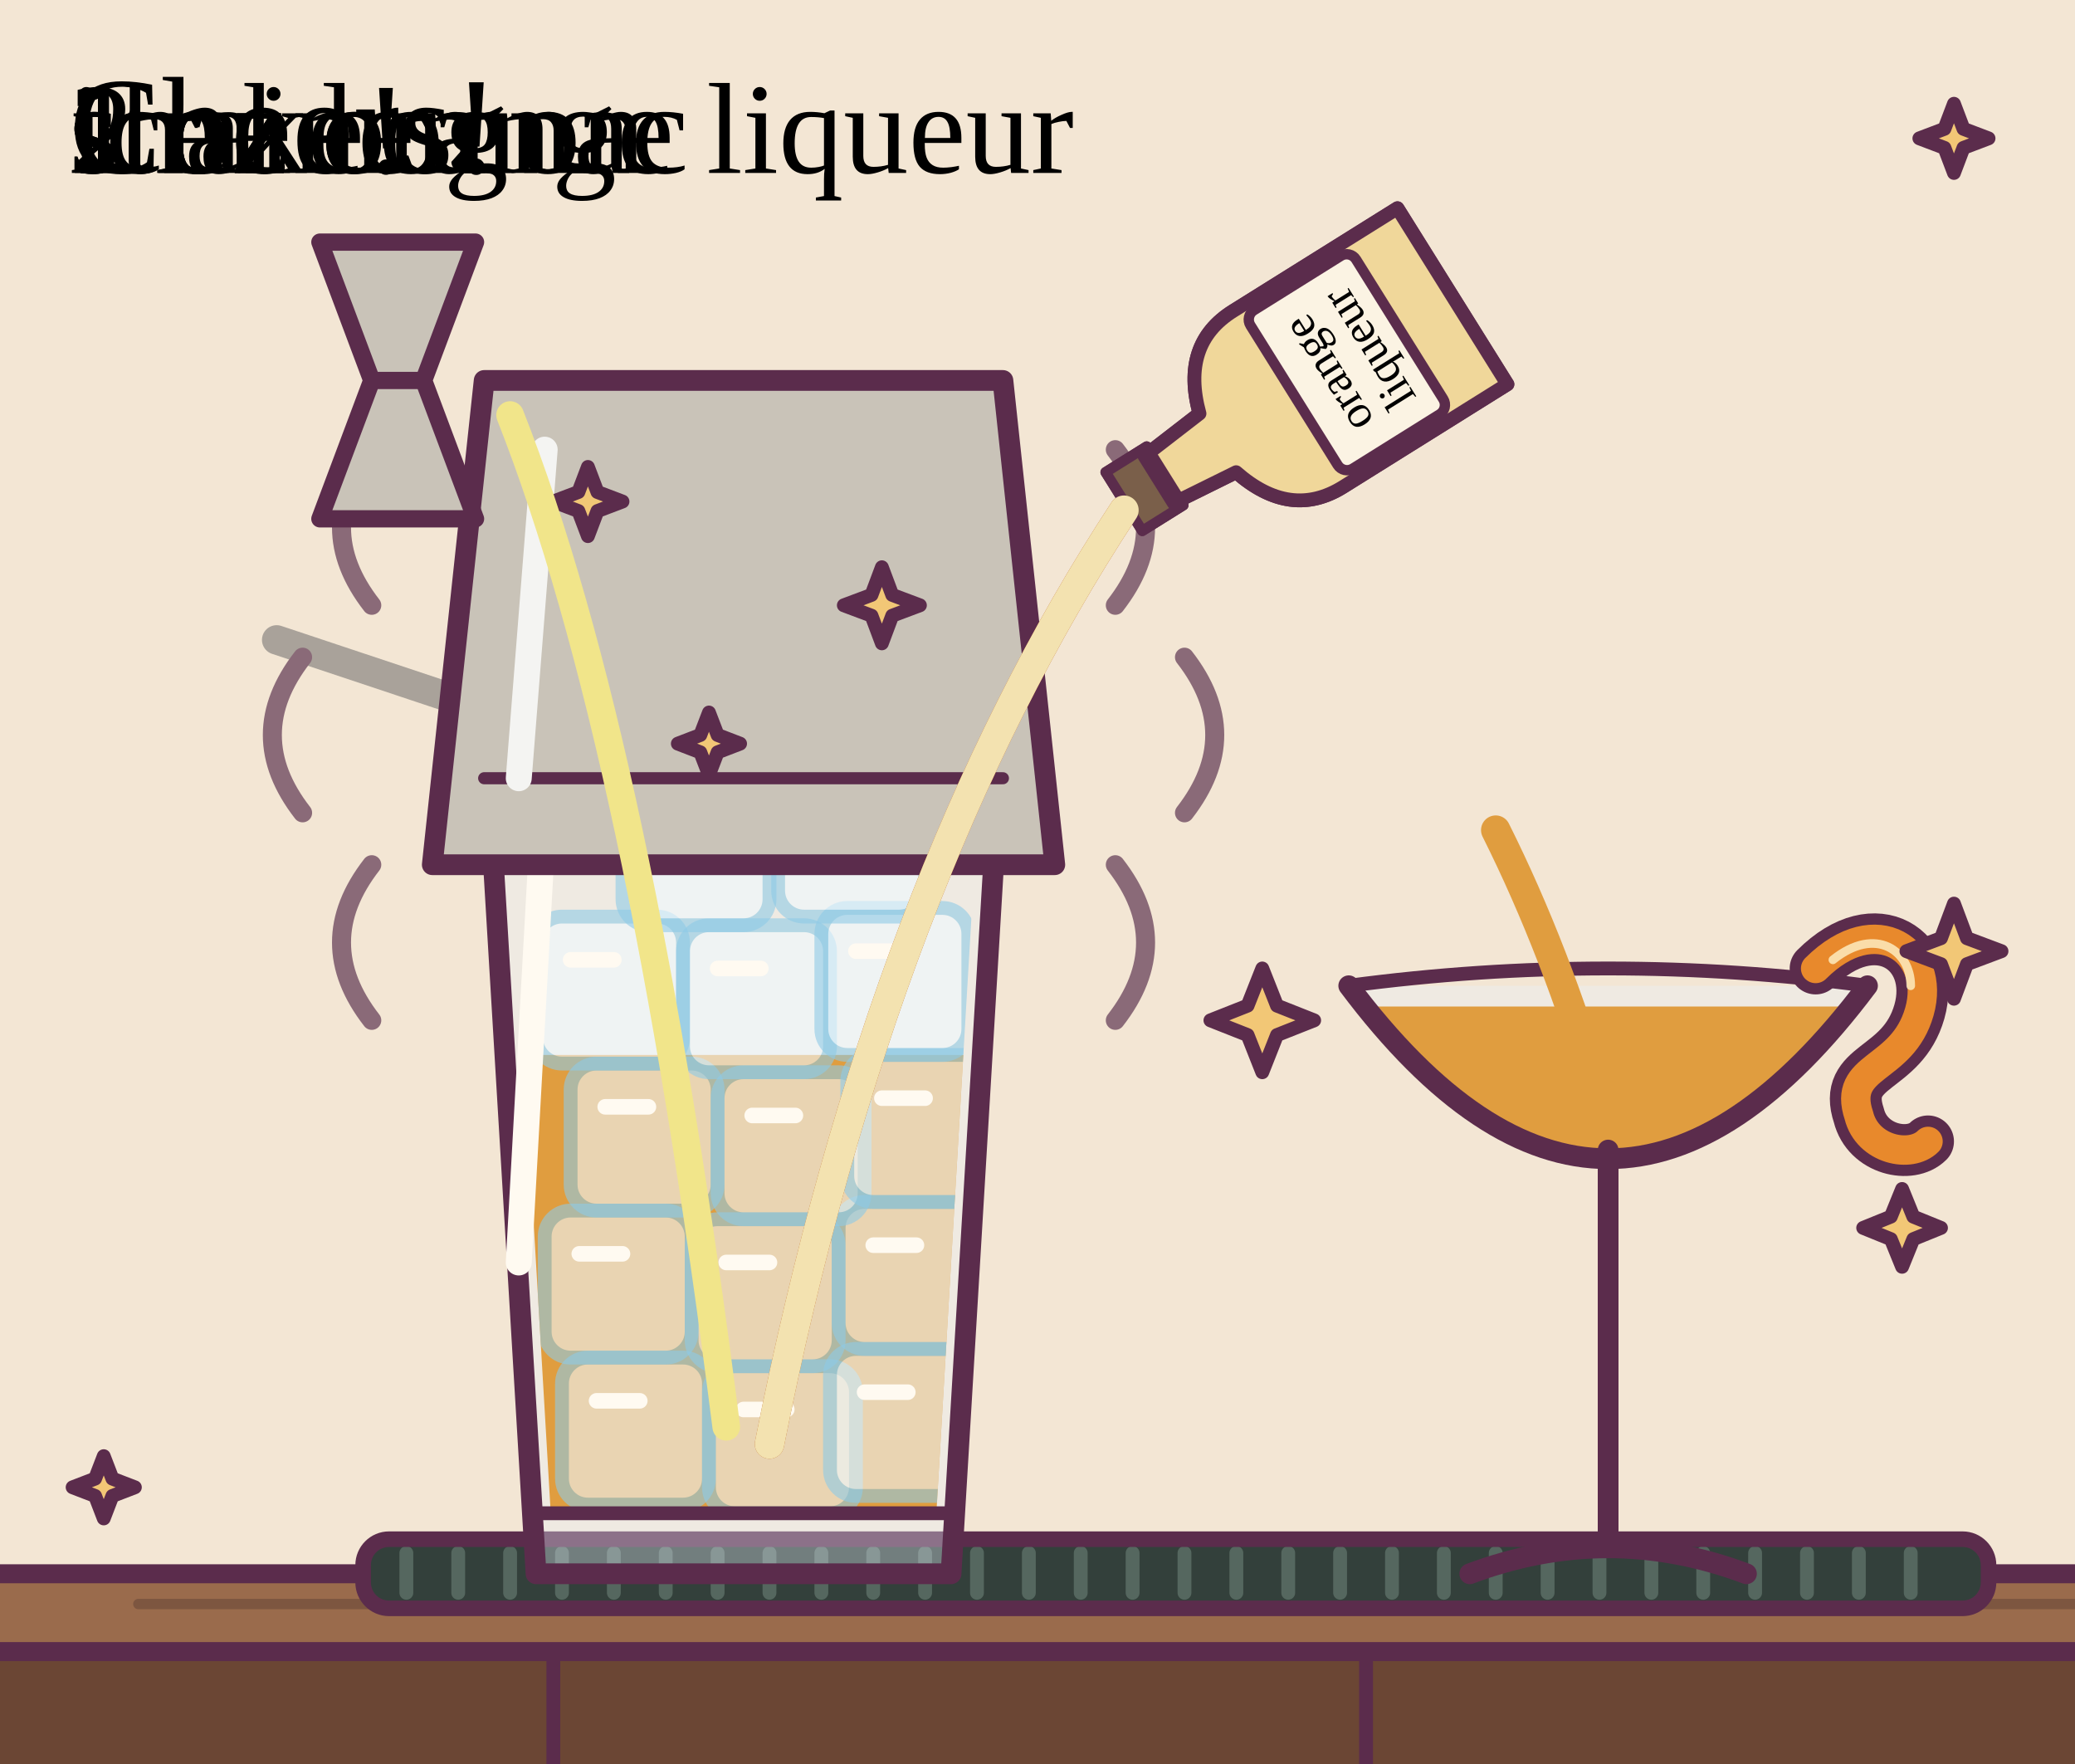
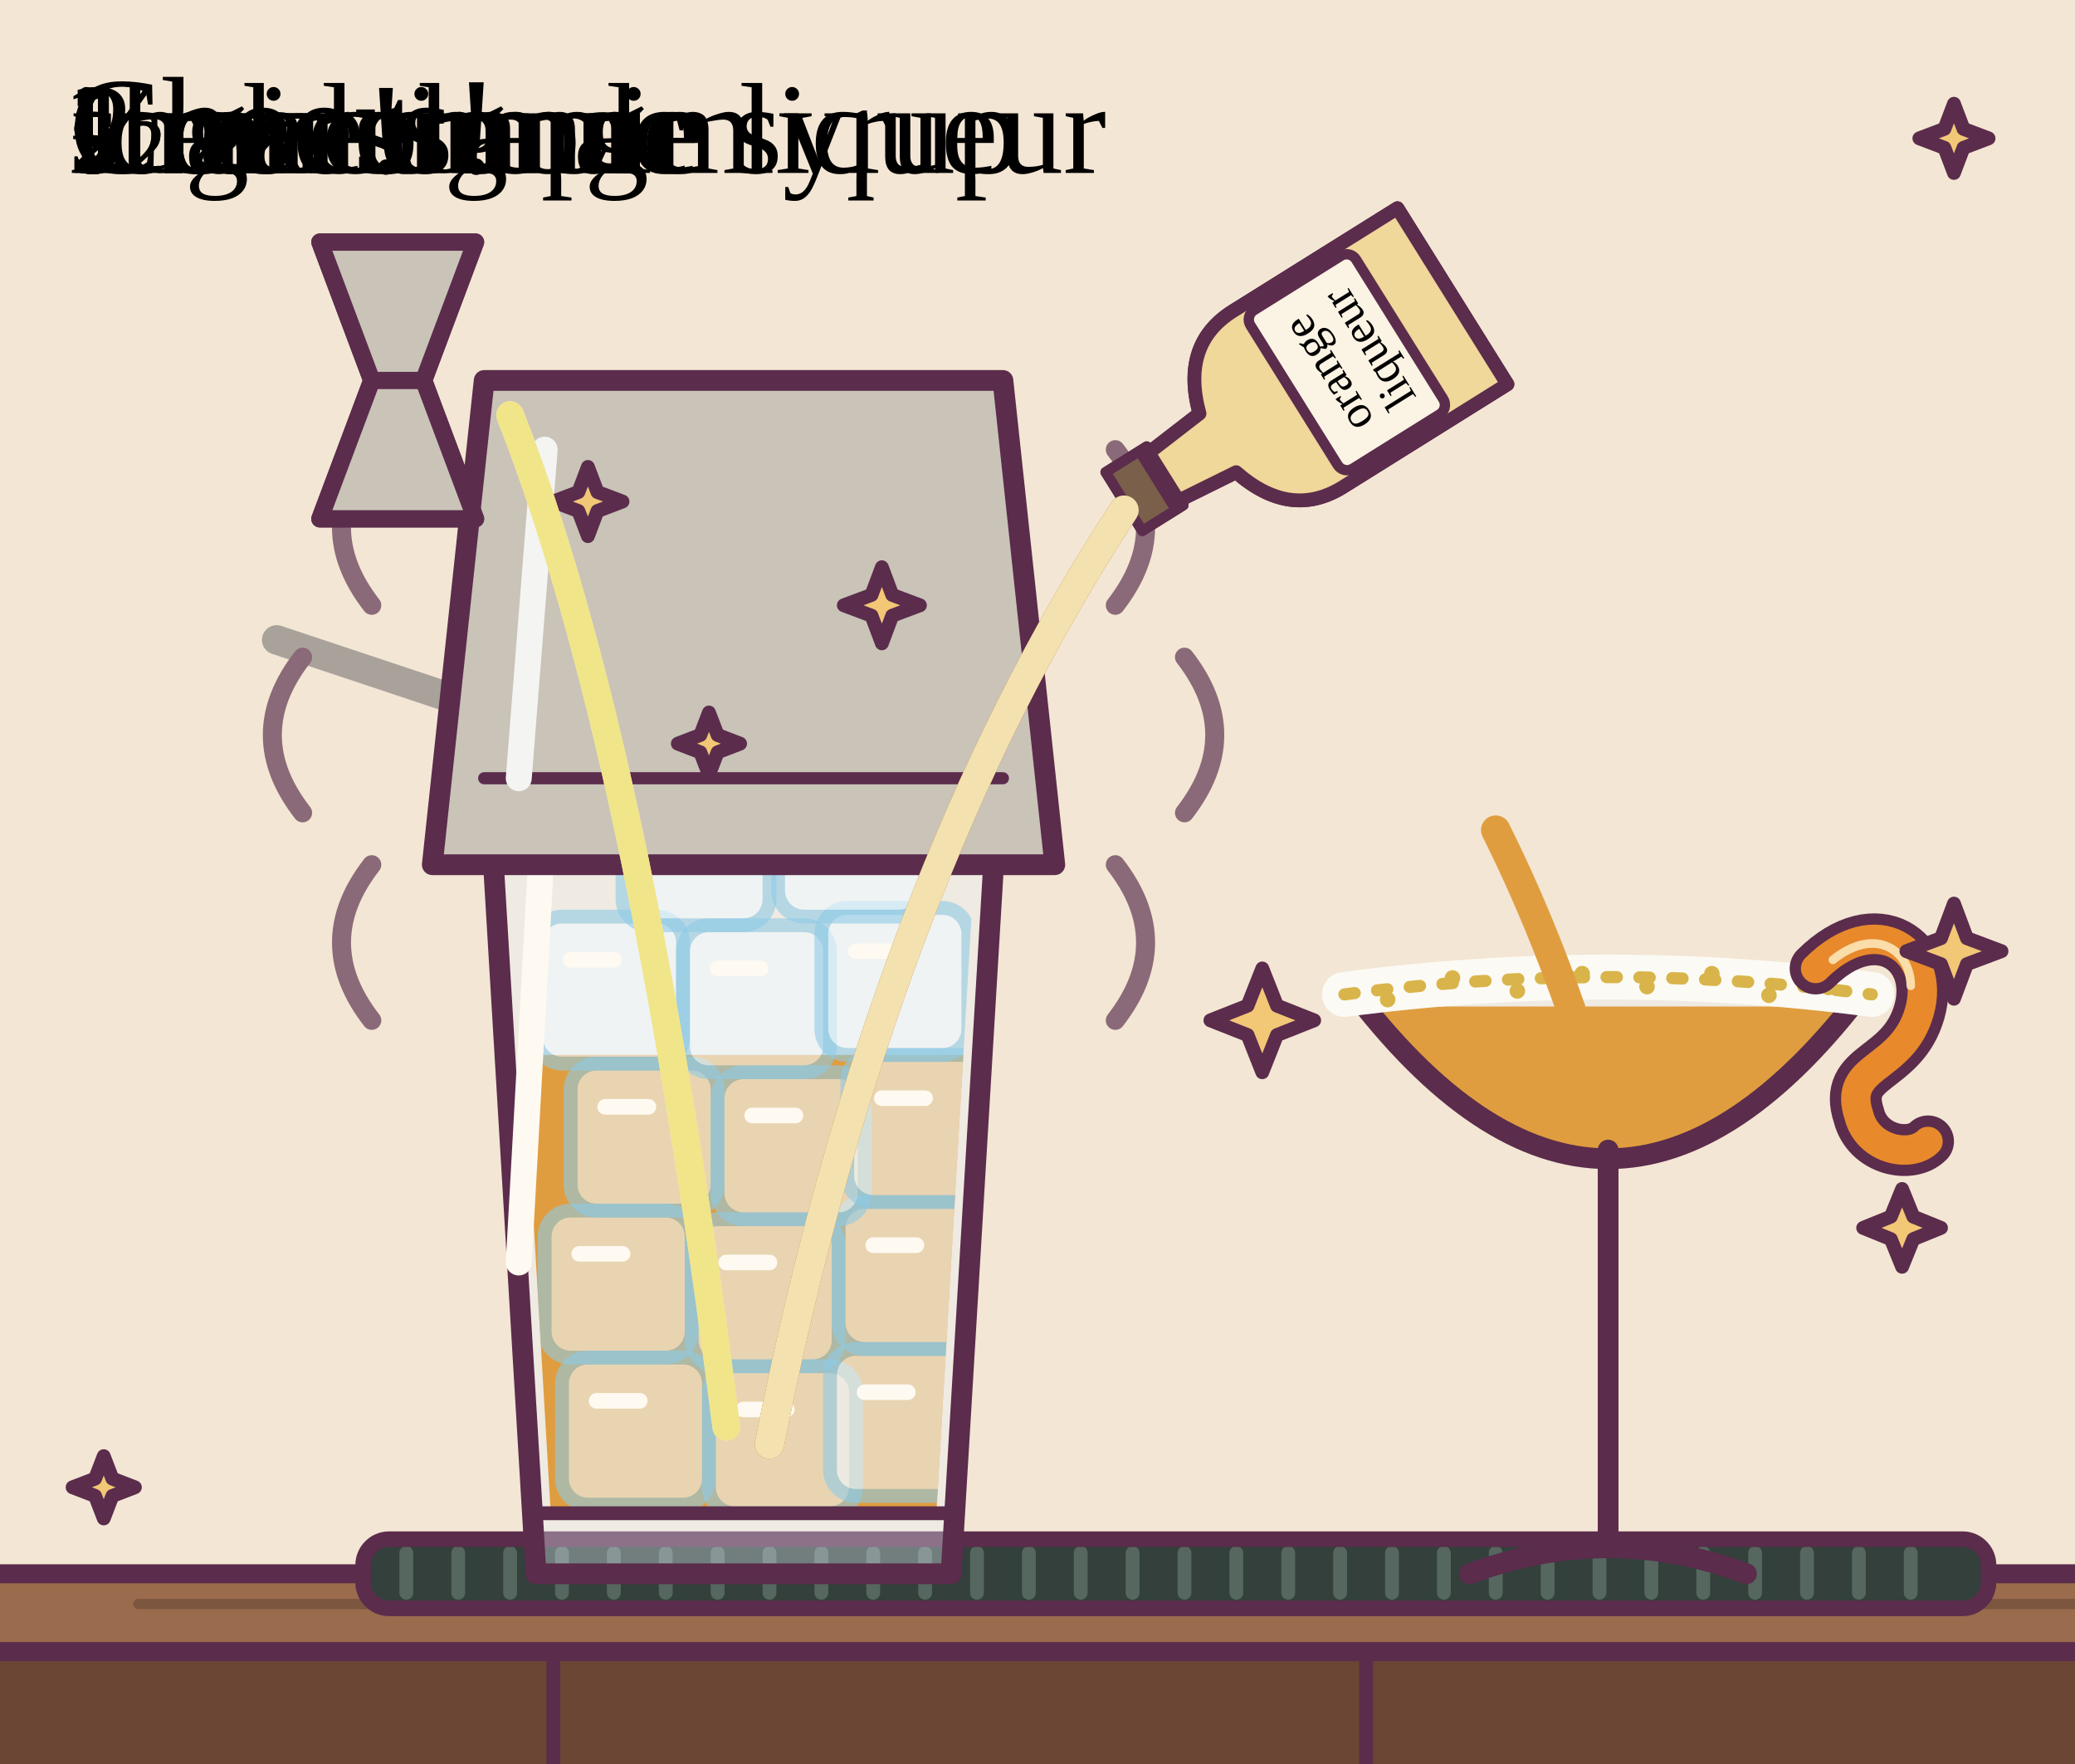
- <svg viewBox="0 0 240 204" role="img" aria-label="How to make a Sidecar, step by step: Combine ingredients. Add the cognac, orange liqueur and lemon juice to your shaker. Shake. Add ice and shake hard, until frosty cold. Serve up. Strain into a chilled coupe, no ice. Garnish. An orange twist. Cheers!">
+ <svg viewBox="0 0 240 204" role="img" aria-label="How to make a Sidecar, step by step: Sugar the rim. Rub a lemon wedge around the outside of the rim of a chilled coupe, then roll it in sugar. Combine ingredients. Add the cognac, orange liqueur, simple syrup and lemon juice to your shaker. Shake. Add ice and shake hard, until frosty cold. Serve up. Strain into the sugared coupe, no ice. Garnish. An orange twist. Cheers!">
  <g transform="translate(-104 -14)">
    <g filter="url(#wash)">
      <rect x="0" y="0" width="400" height="236" fill="#f3e6d4" />
    </g>
    <rect x="0" y="196" width="400" height="40" fill="#6e4b39" />
    <g filter="url(#wash)">
      <rect x="0" y="196" width="400" height="9" fill="#9a6b4c" />
      <rect x="0" y="205" width="400" height="31" fill="#6b4634" />
    </g>
    <g filter="url(#crayon)" fill="none" stroke="#5b2c4c" stroke-width="2.2" stroke-linecap="round" stroke-linejoin="round">
      <path d="M0 196 H400 M0 205 H400" />
      <path d="M64 205 V236" stroke-width="1.6" />
      <path d="M168 205 V236" stroke-width="1.6" />
      <path d="M262 205 V236" stroke-width="1.6" />
      <path d="M352 205 V236" stroke-width="1.6" />
      <path d="M22 199.5 h38" stroke="#7d5640" stroke-width="1.2" />
      <path d="M120 199.5 h54" stroke="#7d5640" stroke-width="1.2" />
      <path d="M230 199.5 h30" stroke="#7d5640" stroke-width="1.2" />
      <path d="M300 199.5 h46" stroke="#7d5640" stroke-width="1.2" />
    </g>
    <rect x="146" y="192" width="188" height="8" rx="3" fill="#33403b" />
    <path d="M151 193.6 v4.6" stroke="#55675f" stroke-width="1.6" stroke-linecap="round" />
    <path d="M157 193.6 v4.6" stroke="#55675f" stroke-width="1.6" stroke-linecap="round" />
    <path d="M163 193.6 v4.6" stroke="#55675f" stroke-width="1.6" stroke-linecap="round" />
    <path d="M169 193.6 v4.6" stroke="#55675f" stroke-width="1.6" stroke-linecap="round" />
    <path d="M175 193.6 v4.6" stroke="#55675f" stroke-width="1.6" stroke-linecap="round" />
    <path d="M181 193.6 v4.6" stroke="#55675f" stroke-width="1.6" stroke-linecap="round" />
    <path d="M187 193.6 v4.6" stroke="#55675f" stroke-width="1.6" stroke-linecap="round" />
    <path d="M193 193.6 v4.6" stroke="#55675f" stroke-width="1.6" stroke-linecap="round" />
    <path d="M199 193.6 v4.6" stroke="#55675f" stroke-width="1.6" stroke-linecap="round" />
    <path d="M205 193.6 v4.6" stroke="#55675f" stroke-width="1.6" stroke-linecap="round" />
    <path d="M211 193.6 v4.6" stroke="#55675f" stroke-width="1.6" stroke-linecap="round" />
    <path d="M217 193.6 v4.6" stroke="#55675f" stroke-width="1.6" stroke-linecap="round" />
    <path d="M223 193.6 v4.6" stroke="#55675f" stroke-width="1.6" stroke-linecap="round" />
    <path d="M229 193.6 v4.6" stroke="#55675f" stroke-width="1.6" stroke-linecap="round" />
    <path d="M235 193.6 v4.6" stroke="#55675f" stroke-width="1.6" stroke-linecap="round" />
    <path d="M241 193.6 v4.6" stroke="#55675f" stroke-width="1.6" stroke-linecap="round" />
    <path d="M247 193.6 v4.6" stroke="#55675f" stroke-width="1.6" stroke-linecap="round" />
    <path d="M253 193.6 v4.6" stroke="#55675f" stroke-width="1.6" stroke-linecap="round" />
    <path d="M259 193.6 v4.6" stroke="#55675f" stroke-width="1.6" stroke-linecap="round" />
    <path d="M265 193.6 v4.6" stroke="#55675f" stroke-width="1.6" stroke-linecap="round" />
    <path d="M271 193.6 v4.6" stroke="#55675f" stroke-width="1.6" stroke-linecap="round" />
    <path d="M277 193.6 v4.6" stroke="#55675f" stroke-width="1.6" stroke-linecap="round" />
    <path d="M283 193.6 v4.6" stroke="#55675f" stroke-width="1.6" stroke-linecap="round" />
    <path d="M289 193.6 v4.6" stroke="#55675f" stroke-width="1.6" stroke-linecap="round" />
    <path d="M295 193.6 v4.6" stroke="#55675f" stroke-width="1.6" stroke-linecap="round" />
    <path d="M301 193.6 v4.6" stroke="#55675f" stroke-width="1.6" stroke-linecap="round" />
    <path d="M307 193.6 v4.6" stroke="#55675f" stroke-width="1.6" stroke-linecap="round" />
    <path d="M313 193.6 v4.6" stroke="#55675f" stroke-width="1.6" stroke-linecap="round" />
    <path d="M319 193.6 v4.6" stroke="#55675f" stroke-width="1.6" stroke-linecap="round" />
    <path d="M325 193.6 v4.6" stroke="#55675f" stroke-width="1.6" stroke-linecap="round" />
    <g filter="url(#crayon)" fill="none" stroke="#5b2c4c" stroke-width="2.6" stroke-linecap="round" stroke-linejoin="round">
      <rect x="146" y="192" width="188" height="8" rx="3" stroke-width="1.8" />
    </g>
    <g class="twinkle d2" style="transform-origin:330px 30px">
      <path d="M330 26 L331.1 28.9 L334 30 L331.1 31.1 L330 34 L328.9 31.1 L326 30 L328.9 28.9Z" fill="#f2c776" stroke="#5b2c4c" stroke-width="1.6" stroke-linejoin="round" />
    </g>
    <g class="twinkle d3" style="transform-origin:116px 186px">
      <path d="M116 182.4 L117 185 L119.6 186 L117 187 L116 189.6 L115 187 L112.4 186 L115 185Z" fill="#f2c776" stroke="#5b2c4c" stroke-width="1.6" stroke-linejoin="round" />
    </g>
-     <g class="mix28">
-       <g class="tip27" style="transform-origin:220px 96px">
-         <g class="shk26" style="transform-origin:190px 116px">
+     <g class="mix30">
+       <g class="tip29" style="transform-origin:220px 96px">
+         <g class="shk28" style="transform-origin:190px 116px">
          <g filter="url(#wash)">
            <path d="M160 96 L220 96 L214 196 L166 196Z" fill="#e7f1fb" opacity=".35" />
          </g>
          <clipPath id="sidecar-mx">
            <path d="M162.4 99 L217.6 99 L212.3 189 L167.7 189Z" />
          </clipPath>
          <g clip-path="url(#sidecar-mx)">
            <g filter="url(#wash)">
-               <g class="ml4" style="transform-origin:190px 190px">
+               <g class="ml5" style="transform-origin:190px 190px">
                <rect x="158" y="169.5" width="64" height="20.5" fill="#b8621f" />
              </g>
-               <g class="ml5" style="transform-origin:190px 170px">
-                 <rect x="158" y="159.5" width="64" height="10.5" fill="#f3e2b0" />
-               </g>
-               <g class="ml6" style="transform-origin:190px 160px">
+               <g class="ml6" style="transform-origin:190px 170px">
+                 <rect x="158" y="164.5" width="64" height="5.5" fill="#f3e2b0" />
+               </g>
+               <g class="ml7" style="transform-origin:190px 165px">
+                 <rect x="158" y="159.5" width="64" height="5.5" fill="#f3e9c4" />
+               </g>
+               <g class="ml8" style="transform-origin:190px 160px">
                <rect x="158" y="149.5" width="64" height="10.5" fill="#f1e58a" />
              </g>
-               <g class="mixed7" style="transform-origin:190px 190px">
+               <g class="mixed9" style="transform-origin:190px 190px">
                <rect x="158" y="136" width="64" height="54" fill="#e09d3f" />
              </g>
            </g>
-             <g class="mice8" style="transform-origin:177.5px 179.5px">
+             <g class="mice10" style="transform-origin:177.5px 179.5px">
              <rect x="169" y="171" width="17" height="17" rx="3" fill="#eef8ff" opacity=".6" stroke="#8ecae6" stroke-width="1.6" />
              <path d="M173 176 h5" stroke="#fffaf1" stroke-width="1.8" stroke-linecap="round" />
            </g>
-             <g class="mice9" style="transform-origin:194.5px 180.5px">
+             <g class="mice11" style="transform-origin:194.5px 180.5px">
              <rect x="186" y="172" width="17" height="17" rx="3" fill="#eef8ff" opacity=".6" stroke="#8ecae6" stroke-width="1.6" />
              <path d="M190 177 h5" stroke="#fffaf1" stroke-width="1.8" stroke-linecap="round" />
            </g>
-             <g class="mice10" style="transform-origin:208.5px 178.5px">
+             <g class="mice12" style="transform-origin:208.5px 178.5px">
              <rect x="200" y="170" width="17" height="17" rx="3" fill="#eef8ff" opacity=".6" stroke="#8ecae6" stroke-width="1.6" />
              <path d="M204 175 h5" stroke="#fffaf1" stroke-width="1.8" stroke-linecap="round" />
            </g>
-             <g class="mice11" style="transform-origin:175.5px 162.5px">
+             <g class="mice13" style="transform-origin:175.5px 162.5px">
              <rect x="167" y="154" width="17" height="17" rx="3" fill="#eef8ff" opacity=".6" stroke="#8ecae6" stroke-width="1.6" />
              <path d="M171 159 h5" stroke="#fffaf1" stroke-width="1.8" stroke-linecap="round" />
            </g>
-             <g class="mice12" style="transform-origin:192.5px 163.5px">
+             <g class="mice14" style="transform-origin:192.5px 163.5px">
              <rect x="184" y="155" width="17" height="17" rx="3" fill="#eef8ff" opacity=".6" stroke="#8ecae6" stroke-width="1.6" />
              <path d="M188 160 h5" stroke="#fffaf1" stroke-width="1.8" stroke-linecap="round" />
            </g>
-             <g class="mice13" style="transform-origin:209.5px 161.5px">
+             <g class="mice15" style="transform-origin:209.5px 161.5px">
              <rect x="201" y="153" width="17" height="17" rx="3" fill="#eef8ff" opacity=".6" stroke="#8ecae6" stroke-width="1.6" />
              <path d="M205 158 h5" stroke="#fffaf1" stroke-width="1.8" stroke-linecap="round" />
            </g>
-             <g class="mice14" style="transform-origin:178.5px 145.5px">
+             <g class="mice16" style="transform-origin:178.5px 145.5px">
              <rect x="170" y="137" width="17" height="17" rx="3" fill="#eef8ff" opacity=".6" stroke="#8ecae6" stroke-width="1.6" />
              <path d="M174 142 h5" stroke="#fffaf1" stroke-width="1.8" stroke-linecap="round" />
            </g>
-             <g class="mice15" style="transform-origin:195.5px 146.5px">
+             <g class="mice17" style="transform-origin:195.5px 146.5px">
              <rect x="187" y="138" width="17" height="17" rx="3" fill="#eef8ff" opacity=".6" stroke="#8ecae6" stroke-width="1.6" />
              <path d="M191 143 h5" stroke="#fffaf1" stroke-width="1.8" stroke-linecap="round" />
            </g>
-             <g class="mice16" style="transform-origin:210.5px 144.5px">
+             <g class="mice18" style="transform-origin:210.5px 144.5px">
              <rect x="202" y="136" width="17" height="17" rx="3" fill="#eef8ff" opacity=".6" stroke="#8ecae6" stroke-width="1.6" />
              <path d="M206 141 h5" stroke="#fffaf1" stroke-width="1.8" stroke-linecap="round" />
            </g>
-             <g class="mice17" style="transform-origin:174.5px 128.5px">
+             <g class="mice19" style="transform-origin:174.5px 128.5px">
              <rect x="166" y="120" width="17" height="17" rx="3" fill="#eef8ff" opacity=".6" stroke="#8ecae6" stroke-width="1.6" />
              <path d="M170 125 h5" stroke="#fffaf1" stroke-width="1.8" stroke-linecap="round" />
            </g>
-             <g class="mice18" style="transform-origin:191.5px 129.5px">
+             <g class="mice20" style="transform-origin:191.5px 129.5px">
              <rect x="183" y="121" width="17" height="17" rx="3" fill="#eef8ff" opacity=".6" stroke="#8ecae6" stroke-width="1.6" />
              <path d="M187 126 h5" stroke="#fffaf1" stroke-width="1.8" stroke-linecap="round" />
            </g>
-             <g class="mice19" style="transform-origin:207.5px 127.5px">
+             <g class="mice21" style="transform-origin:207.5px 127.5px">
              <rect x="199" y="119" width="17" height="17" rx="3" fill="#eef8ff" opacity=".6" stroke="#8ecae6" stroke-width="1.6" />
              <path d="M203 124 h5" stroke="#fffaf1" stroke-width="1.8" stroke-linecap="round" />
            </g>
-             <g class="mice20" style="transform-origin:184.5px 112.5px">
+             <g class="mice22" style="transform-origin:184.5px 112.5px">
              <rect x="176" y="104" width="17" height="17" rx="3" fill="#eef8ff" opacity=".6" stroke="#8ecae6" stroke-width="1.6" />
              <path d="M180 109 h5" stroke="#fffaf1" stroke-width="1.8" stroke-linecap="round" />
            </g>
-             <g class="mice21" style="transform-origin:202.5px 111.5px">
+             <g class="mice23" style="transform-origin:202.5px 111.5px">
              <rect x="194" y="103" width="17" height="17" rx="3" fill="#eef8ff" opacity=".6" stroke="#8ecae6" stroke-width="1.6" />
              <path d="M198 108 h5" stroke="#fffaf1" stroke-width="1.8" stroke-linecap="round" />
            </g>
          </g>
          <g filter="url(#crayon)" fill="none" stroke="#5b2c4c" stroke-width="2.6" stroke-linecap="round" stroke-linejoin="round">
            <path d="M160 96 L220 96 L214 196 L166 196Z" stroke-width="2.4" />
            <path d="M166 189 H214" stroke-width="1.6" />
            <path d="M167 106 L164 160" stroke="#fffaf1" stroke-width="3" />
          </g>
-           <g class="strainer22">
+           <g class="strainer24">
            <g filter="url(#crayon)" fill="none" stroke="#5b2c4c" stroke-width="2.6" stroke-linecap="round" stroke-linejoin="round">
              <path d="M160 96 H220" stroke="#a9a29a" stroke-width="3.4" />
              <path d="M162 100 q3 3.4 6 0 q3 3.4 6 0 q3 3.4 6 0 q3 3.4 6 0 q3 3.4 6 0 q3 3.4 6 0 q3 3.4 6 0 q3 3.4 6 0 q3 3.4 6 0 q3 3.4 6 0" stroke="#8a8f96" stroke-width="1.5" />
              <path d="M160 96 L136 88" stroke="#a9a29a" stroke-width="3.4" />
            </g>
          </g>
-           <g class="tin25">
+           <g class="tin27">
            <g filter="url(#wash)">
              <path d="M154 114 L226 114 L220 58 L160 58Z" fill="#c9c3b8" />
            </g>
            <g filter="url(#crayon)" fill="none" stroke="#5b2c4c" stroke-width="2.6" stroke-linecap="round" stroke-linejoin="round">
              <path d="M154 114 L226 114 L220 58 L160 58Z" stroke-width="2.4" />
              <path d="M160 104 H220" stroke-width="1.4" />
              <path d="M167 66 L164 104" stroke="#f4f4f2" stroke-width="3" />
            </g>
-             <g class="frost24">
+             <g class="frost26">
              <g class="twinkle" style="transform-origin:172px 72px">
                <path d="M172 68 L173.1 70.9 L176 72 L173.1 73.1 L172 76 L170.9 73.1 L168 72 L170.9 70.9Z" fill="#f2c776" stroke="#5b2c4c" stroke-width="1.6" stroke-linejoin="round" />
              </g>
              <g class="twinkle d2" style="transform-origin:206px 84px">
                <path d="M206 79.6 L207.2 82.8 L210.4 84 L207.2 85.2 L206 88.4 L204.8 85.2 L201.6 84 L204.8 82.8Z" fill="#f2c776" stroke="#5b2c4c" stroke-width="1.6" stroke-linejoin="round" />
              </g>
              <g class="twinkle d3" style="transform-origin:186px 100px">
                <path d="M186 96.4 L187 99 L189.6 100 L187 101 L186 103.6 L185 101 L182.4 100 L185 99Z" fill="#f2c776" stroke="#5b2c4c" stroke-width="1.6" stroke-linejoin="round" />
              </g>
            </g>
          </g>
        </g>
-         <g class="whoosh23">
+         <g class="whoosh25">
          <g filter="url(#crayon)" fill="none" stroke="#5b2c4c" stroke-width="2.6" stroke-linecap="round" stroke-linejoin="round">
            <path d="M147 66 q-7 9 0 18 M139 90 q-7 9 0 18 M147 114 q-7 9 0 18 M233 66 q7 9 0 18 M241 90 q7 9 0 18 M233 114 q7 9 0 18" stroke="#8a6a78" stroke-width="2.2" />
          </g>
        </g>
      </g>
    </g>
    <g transform="translate(290 196) scale(1)">
      <g filter="url(#wash)">
        <path d="M-30 -68 Q0 -28 30 -68Z" fill="#e7f1fb" opacity=".35" />
      </g>
      <g class="gc2">
        <clipPath id="sidecar-gl">
          <path d="M-28 -66 Q0 -32 28 -66Z" />
        </clipPath>
        <g clip-path="url(#sidecar-gl)">
          <g filter="url(#wash)">
            <g class="band1" style="transform-origin:0px -47.5px">
              <rect x="-40" y="-65.6" width="80" height="18.1" fill="#e09d3f" />
            </g>
          </g>
          <g filter="url(#wash)" />
        </g>
      </g>
      <g filter="url(#crayon)" fill="none" stroke="#5b2c4c" stroke-width="2.6" stroke-linecap="round" stroke-linejoin="round">
        <path d="M-30 -68 Q0 -28 30 -68" stroke-width="2.4" />
        <path d="M-30 -68 Q0 -72 30 -68" stroke-width="1.6" />
        <path d="M0 -49 V-4 M-16 0 Q0 -6 16 0" stroke-width="2.4" />
      </g>
-       <g class="garn3">
+       <g class="rim3">
+         <g filter="url(#crayon)" fill="none" stroke="#fbfaf4" stroke-width="5.2" stroke-linecap="round" stroke-linejoin="round">
+           <path d="M-30.5 -67 Q0 -71 30.5 -67" />
+         </g>
+         <g filter="url(#crayon)" fill="none" stroke="#d9b44a" stroke-width="1.4" stroke-linecap="round" stroke-linejoin="round">
+           <path d="M-30.5 -67 Q0 -71 30.5 -67" stroke-dasharray="1.2 2.6" />
+         </g>
+         <circle cx="-25.5" cy="-66.4" r=".9" fill="#d9b44a" />
+         <circle cx="-18" cy="-68.9" r=".9" fill="#d9b44a" />
+         <circle cx="-10.5" cy="-67.4" r=".9" fill="#d9b44a" />
+         <circle cx="-3" cy="-69.4" r=".9" fill="#d9b44a" />
+         <circle cx="4.5" cy="-67.9" r=".9" fill="#d9b44a" />
+         <circle cx="12" cy="-69.4" r=".9" fill="#d9b44a" />
+         <circle cx="18.6" cy="-66.9" r=".9" fill="#d9b44a" />
+         <circle cx="25.5" cy="-67.8" r=".9" fill="#d9b44a" />
+       </g>
+       <g class="garn4">
        <g transform="translate(27 -68)">
          <g filter="url(#crayon)" fill="none" stroke="#5b2c4c" stroke-width="2.6" stroke-linecap="round" stroke-linejoin="round">
            <path d="M-3 -2 C4 -9 11 -4 9 3 C7 10 0 9 2 15 C3 19 8 20 10 18" stroke-width="6" />
          </g>
          <path d="M-3 -2 C4 -9 11 -4 9 3 C7 10 0 9 2 15 C3 19 8 20 10 18" fill="none" stroke="#e8892c" stroke-width="3.4" stroke-linecap="round" />
          <path d="M-1 -3 C4 -7 8 -4 8 0" fill="none" stroke="#fff3c8" stroke-width="1" stroke-linecap="round" opacity=".8" />
        </g>
      </g>
    </g>
-     <g class="btl29" style="transform-origin:234px 72px">
+     <g class="btl32" style="transform-origin:234px 72px">
      <g transform="translate(234 72) rotate(-122)">
        <g transform="translate(0 44.8) scale(0.8)">
          <g filter="url(#wash)">
            <path d="M-15 0 L-15 -28 Q-15 -37 -5 -40 L-4 -50 L4 -50 L5 -40 Q15 -37 15 -28 L15 0Z" fill="#b8621f" />
            <rect x="-13.5" y="-27" width="27" height="18" rx="1.6" fill="#fbf3e3" />
            <path d="M-5 -56 h10 v7 h-10Z" fill="#7a5f4a" />
          </g>
          <g filter="url(#crayon)" fill="none" stroke="#5b2c4c" stroke-width="2.6" stroke-linecap="round" stroke-linejoin="round">
            <path d="M-15 0 L-15 -28 Q-15 -37 -5 -40 L-4 -50 L4 -50 L5 -40 Q15 -37 15 -28 L15 0Z" stroke-width="2" />
            <rect x="-13.5" y="-27" width="27" height="18" rx="1.6" stroke-width="1.5" />
            <path d="M-5 -56 h10 v7 h-10Z" stroke-width="1.5" />
          </g>
          <text class="letter" x="0" y="-15.3" font-size="7.6" text-anchor="middle">cognac</text>
        </g>
      </g>
    </g>
-     <g filter="url(#crayon)" fill="none" stroke="#5b2c4c" stroke-width="2.6" stroke-linecap="round" stroke-linejoin="round" class="pour30">
+     <g filter="url(#crayon)" fill="none" stroke="#5b2c4c" stroke-width="2.6" stroke-linecap="round" stroke-linejoin="round" class="pour33">
      <path d="M234 73 Q206 115.6 193 181" stroke="#b8621f" stroke-width="3.4" />
    </g>
-     <g class="btl32" style="transform-origin:234px 72px">
+     <g class="btl35" style="transform-origin:234px 72px">
      <g transform="translate(234 72) rotate(-122)">
        <g transform="translate(0 44.8) scale(0.8)">
          <g filter="url(#wash)">
            <path d="M-15 0 L-15 -28 Q-15 -37 -5 -40 L-4 -50 L4 -50 L5 -40 Q15 -37 15 -28 L15 0Z" fill="#f0d79a" />
            <rect x="-13.5" y="-27" width="27" height="18" rx="1.6" fill="#fbf3e3" />
            <path d="M-5 -56 h10 v7 h-10Z" fill="#7a5f4a" />
          </g>
          <g filter="url(#crayon)" fill="none" stroke="#5b2c4c" stroke-width="2.6" stroke-linecap="round" stroke-linejoin="round">
            <path d="M-15 0 L-15 -28 Q-15 -37 -5 -40 L-4 -50 L4 -50 L5 -40 Q15 -37 15 -28 L15 0Z" stroke-width="2" />
            <rect x="-13.5" y="-27" width="27" height="18" rx="1.6" stroke-width="1.5" />
            <path d="M-5 -56 h10 v7 h-10Z" stroke-width="1.5" />
          </g>
          <text class="letter" x="0" y="-19.0" font-size="6.8" text-anchor="middle">orange</text>
          <text class="letter" x="0" y="-12.1" font-size="6.8" text-anchor="middle">liqueur</text>
        </g>
      </g>
    </g>
-     <g filter="url(#crayon)" fill="none" stroke="#5b2c4c" stroke-width="2.6" stroke-linecap="round" stroke-linejoin="round" class="pour33">
+     <g filter="url(#crayon)" fill="none" stroke="#5b2c4c" stroke-width="2.6" stroke-linecap="round" stroke-linejoin="round" class="pour36">
      <path d="M234 73 Q206 115.6 193 181" stroke="#f3e2b0" stroke-width="3.4" />
    </g>
-     <g class="jig35" style="transform-origin:150px 58px">
+     <g class="jig38" style="transform-origin:150px 58px">
      <g transform="translate(150 58)">
        <g filter="url(#wash)">
          <path d="M-9 -16 L9 -16 L3 0 L9 16 L-9 16 L-3 0Z" fill="#c9c3b8" />
        </g>
        <g filter="url(#crayon)" fill="none" stroke="#5b2c4c" stroke-width="2.6" stroke-linecap="round" stroke-linejoin="round">
          <path d="M-9 -16 L9 -16 L3 0 L9 16 L-9 16 L-3 0Z M-3 0 H3" stroke-width="2" />
        </g>
      </g>
    </g>
-     <g filter="url(#crayon)" fill="none" stroke="#5b2c4c" stroke-width="2.6" stroke-linecap="round" stroke-linejoin="round" class="pour36">
+     <g filter="url(#crayon)" fill="none" stroke="#5b2c4c" stroke-width="2.6" stroke-linecap="round" stroke-linejoin="round" class="pour39">
+       <path d="M163 62 Q178 100 188 179" stroke="#f3e9c4" stroke-width="3.2" />
+     </g>
+     <g class="jig41" style="transform-origin:150px 58px">
+       <g transform="translate(150 58)">
+         <g filter="url(#wash)">
+           <path d="M-9 -16 L9 -16 L3 0 L9 16 L-9 16 L-3 0Z" fill="#c9c3b8" />
+         </g>
+         <g filter="url(#crayon)" fill="none" stroke="#5b2c4c" stroke-width="2.6" stroke-linecap="round" stroke-linejoin="round">
+           <path d="M-9 -16 L9 -16 L3 0 L9 16 L-9 16 L-3 0Z M-3 0 H3" stroke-width="2" />
+         </g>
+       </g>
+     </g>
+     <g filter="url(#crayon)" fill="none" stroke="#5b2c4c" stroke-width="2.6" stroke-linecap="round" stroke-linejoin="round" class="pour42">
      <path d="M163 62 Q178 100 188 179" stroke="#f1e58a" stroke-width="3.2" />
    </g>
-     <g filter="url(#crayon)" fill="none" stroke="#5b2c4c" stroke-width="2.6" stroke-linecap="round" stroke-linejoin="round" class="pour40">
+     <g filter="url(#crayon)" fill="none" stroke="#5b2c4c" stroke-width="2.6" stroke-linecap="round" stroke-linejoin="round" class="pour46">
      <path d="M277 110 Q284 124 289 141" stroke="#e09d3f" stroke-width="3.4" />
    </g>
-     <g class="cheer43">
+     <g class="cheer49">
      <g class="twinkle" style="transform-origin:250px 132px">
        <path d="M250 126 L251.7 130.3 L256 132 L251.7 133.7 L250 138 L248.3 133.7 L244 132 L248.3 130.3Z" fill="#f2c776" stroke="#5b2c4c" stroke-width="1.6" stroke-linejoin="round" />
      </g>
      <g class="twinkle d2" style="transform-origin:330px 124px">
        <path d="M330 118.5 L331.5 122.5 L335.5 124 L331.5 125.5 L330 129.5 L328.5 125.5 L324.5 124 L328.5 122.5Z" fill="#f2c776" stroke="#5b2c4c" stroke-width="1.6" stroke-linejoin="round" />
      </g>
      <g class="twinkle d3" style="transform-origin:324px 156px">
        <path d="M324 151.5 L325.3 154.7 L328.5 156 L325.3 157.3 L324 160.5 L322.7 157.3 L319.5 156 L322.7 154.7Z" fill="#f2c776" stroke="#5b2c4c" stroke-width="1.6" stroke-linejoin="round" />
      </g>
    </g>
-     <text class="letter cap31" x="112" y="34" font-size="15">2 oz cognac</text>
-     <text class="letter cap34" x="112" y="34" font-size="15">1 oz orange liqueur</text>
-     <text class="letter cap37" x="112" y="34" font-size="15">1 oz lemon</text>
-     <text class="letter cap38" x="112" y="34" font-size="15">ice</text>
-     <text class="letter cap39" x="112" y="34" font-size="15">shake!</text>
-     <text class="letter cap41" x="112" y="34" font-size="15">strain</text>
-     <text class="letter cap42" x="112" y="34" font-size="16">Cheers!</text>
+     <text class="letter cap31" x="112" y="34" font-size="15">sugar the rim</text>
+     <text class="letter cap34" x="112" y="34" font-size="15">2 oz cognac</text>
+     <text class="letter cap37" x="112" y="34" font-size="15">½ oz orange liqueur</text>
+     <text class="letter cap40" x="112" y="34" font-size="15">½ oz simple syrup</text>
+     <text class="letter cap43" x="112" y="34" font-size="15">1 oz lemon</text>
+     <text class="letter cap44" x="112" y="34" font-size="15">ice</text>
+     <text class="letter cap45" x="112" y="34" font-size="15">shake!</text>
+     <text class="letter cap47" x="112" y="34" font-size="15">strain</text>
+     <text class="letter cap48" x="112" y="34" font-size="16">Cheers!</text>
  </g>
</svg>
